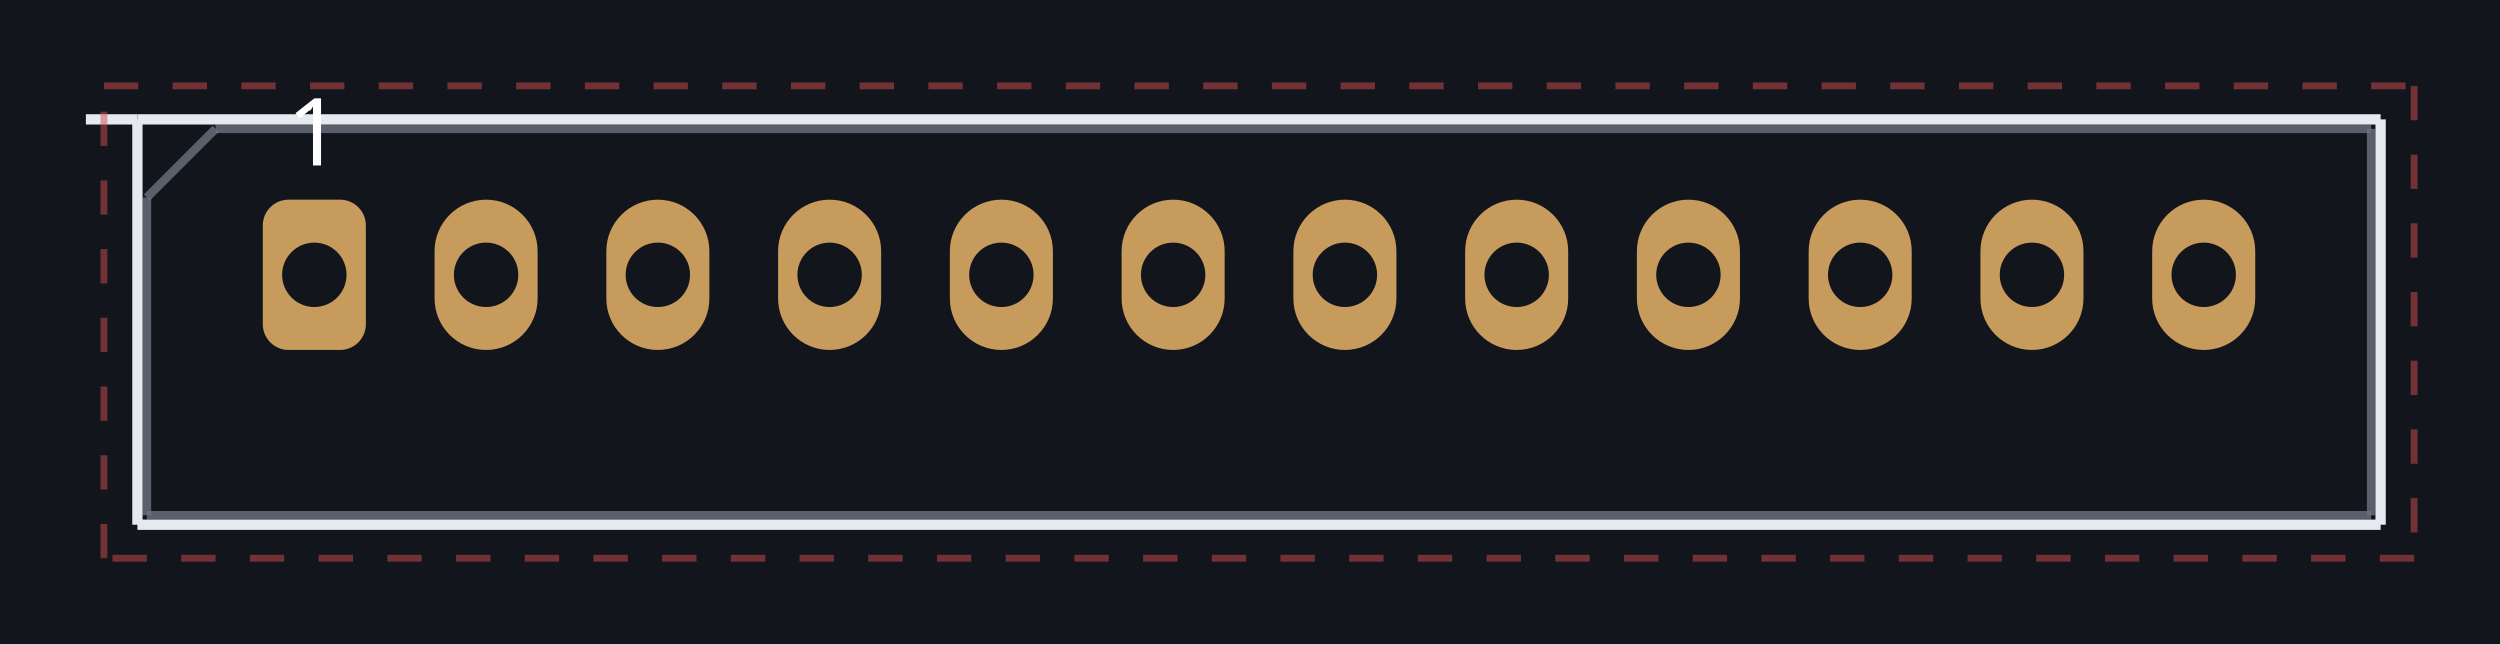
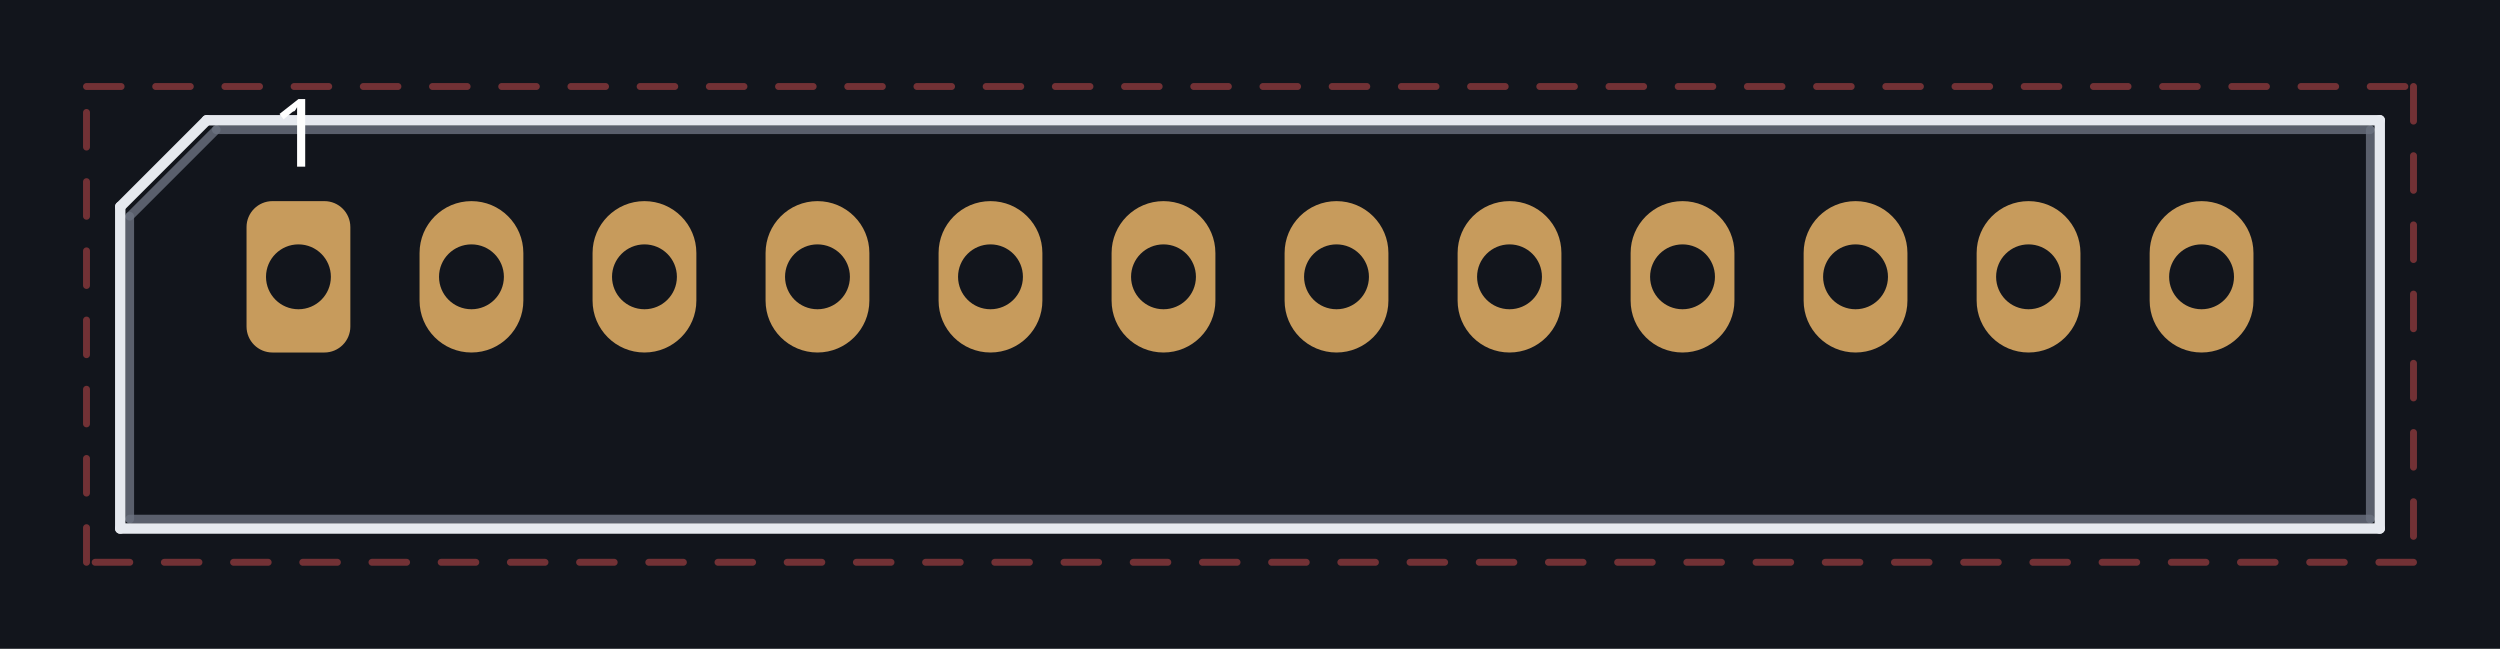
- <svg xmlns="http://www.w3.org/2000/svg" viewBox="-3.66 -3.20 29.11 7.50" preserveAspectRatio="xMidYMid meet" style="width:100%;height:100%">
-   <rect x="-3.66" y="-3.20" width="29.11" height="7.50" fill="#12151c" />
-   <line x1="-1.150" y1="-1.700" x2="23.950" y2="-1.700" stroke="#6b7280" stroke-width="0.100" opacity="0.8" />
-   <line x1="23.950" y1="-1.700" x2="23.950" y2="2.800" stroke="#6b7280" stroke-width="0.100" opacity="0.8" />
-   <line x1="23.950" y1="2.800" x2="-1.950" y2="2.800" stroke="#6b7280" stroke-width="0.100" opacity="0.8" />
-   <line x1="-1.950" y1="2.800" x2="-1.950" y2="-0.900" stroke="#6b7280" stroke-width="0.100" opacity="0.8" />
-   <line x1="-1.950" y1="-0.900" x2="-1.150" y2="-1.700" stroke="#6b7280" stroke-width="0.100" opacity="0.8" />
-   <line x1="-2.060" y1="-1.810" x2="24.060" y2="-1.810" stroke="#e6e9ef" stroke-width="0.120" opacity="1" />
-   <line x1="24.060" y1="-1.810" x2="24.060" y2="2.910" stroke="#e6e9ef" stroke-width="0.120" opacity="1" />
-   <line x1="24.060" y1="2.910" x2="-2.060" y2="2.910" stroke="#e6e9ef" stroke-width="0.120" opacity="1" />
-   <line x1="-2.060" y1="2.910" x2="-2.060" y2="-1.810" stroke="#e6e9ef" stroke-width="0.120" opacity="1" />
-   <line x1="-2.060" y1="-1.810" x2="-2.660" y2="-1.810" stroke="#e6e9ef" stroke-width="0.120" opacity="1" />
-   <line x1="-2.450" y1="-2.200" x2="24.450" y2="-2.200" stroke="#d24d4d" stroke-width="0.080" opacity="0.5" stroke-dasharray="0.4 0.4" />
-   <line x1="24.450" y1="-2.200" x2="24.450" y2="3.300" stroke="#d24d4d" stroke-width="0.080" opacity="0.5" stroke-dasharray="0.4 0.4" />
-   <line x1="24.450" y1="3.300" x2="-2.450" y2="3.300" stroke="#d24d4d" stroke-width="0.080" opacity="0.5" stroke-dasharray="0.4 0.4" />
-   <line x1="-2.450" y1="3.300" x2="-2.450" y2="-2.200" stroke="#d24d4d" stroke-width="0.080" opacity="0.5" stroke-dasharray="0.4 0.4" />
+ <svg xmlns="http://www.w3.org/2000/svg" viewBox="-3.45 -3.20 28.90 7.50" preserveAspectRatio="xMidYMid meet" style="width:100%;height:100%">
+   <rect x="-3.45" y="-3.20" width="28.90" height="7.50" fill="#12151c" />
+   <line x1="-0.950" y1="-1.700" x2="23.950" y2="-1.700" stroke="#6b7280" stroke-width="0.100" stroke-linecap="round" opacity="0.8" />
+   <line x1="23.950" y1="-1.700" x2="23.950" y2="2.800" stroke="#6b7280" stroke-width="0.100" stroke-linecap="round" opacity="0.8" />
+   <line x1="23.950" y1="2.800" x2="-1.950" y2="2.800" stroke="#6b7280" stroke-width="0.100" stroke-linecap="round" opacity="0.8" />
+   <line x1="-1.950" y1="2.800" x2="-1.950" y2="-0.700" stroke="#6b7280" stroke-width="0.100" stroke-linecap="round" opacity="0.8" />
+   <line x1="-1.950" y1="-0.700" x2="-0.950" y2="-1.700" stroke="#6b7280" stroke-width="0.100" stroke-linecap="round" opacity="0.8" />
+   <line x1="-1.060" y1="-1.810" x2="24.060" y2="-1.810" stroke="#e6e9ef" stroke-width="0.120" stroke-linecap="round" opacity="1" />
+   <line x1="24.060" y1="-1.810" x2="24.060" y2="2.910" stroke="#e6e9ef" stroke-width="0.120" stroke-linecap="round" opacity="1" />
+   <line x1="24.060" y1="2.910" x2="-2.060" y2="2.910" stroke="#e6e9ef" stroke-width="0.120" stroke-linecap="round" opacity="1" />
+   <line x1="-2.060" y1="2.910" x2="-2.060" y2="-0.810" stroke="#e6e9ef" stroke-width="0.120" stroke-linecap="round" opacity="1" />
+   <line x1="-2.060" y1="-0.810" x2="-1.060" y2="-1.810" stroke="#e6e9ef" stroke-width="0.120" stroke-linecap="round" opacity="1" />
+   <line x1="-2.450" y1="-2.200" x2="24.450" y2="-2.200" stroke="#d24d4d" stroke-width="0.080" stroke-linecap="round" opacity="0.5" stroke-dasharray="0.4 0.4" />
+   <line x1="24.450" y1="-2.200" x2="24.450" y2="3.300" stroke="#d24d4d" stroke-width="0.080" stroke-linecap="round" opacity="0.5" stroke-dasharray="0.4 0.4" />
+   <line x1="24.450" y1="3.300" x2="-2.450" y2="3.300" stroke="#d24d4d" stroke-width="0.080" stroke-linecap="round" opacity="0.5" stroke-dasharray="0.4 0.4" />
+   <line x1="-2.450" y1="3.300" x2="-2.450" y2="-2.200" stroke="#d24d4d" stroke-width="0.080" stroke-linecap="round" opacity="0.5" stroke-dasharray="0.4 0.4" />
  <rect x="-0.600" y="-0.875" width="1.200" height="1.750" rx="0.300" fill="#c79b5c" />
  <circle cx="0.000" cy="0.000" r="0.375" fill="#12151c" />
  <text x="0.000" y="-1.275" fill="#ffffff" font-size="1.1" text-anchor="middle" font-family="sans-serif">1</text>
  <rect x="1.400" y="-0.875" width="1.200" height="1.750" rx="0.600" fill="#c79b5c" />
  <circle cx="2.000" cy="0.000" r="0.375" fill="#12151c" />
  <rect x="3.400" y="-0.875" width="1.200" height="1.750" rx="0.600" fill="#c79b5c" />
  <circle cx="4.000" cy="0.000" r="0.375" fill="#12151c" />
  <rect x="5.400" y="-0.875" width="1.200" height="1.750" rx="0.600" fill="#c79b5c" />
  <circle cx="6.000" cy="0.000" r="0.375" fill="#12151c" />
  <rect x="7.400" y="-0.875" width="1.200" height="1.750" rx="0.600" fill="#c79b5c" />
  <circle cx="8.000" cy="0.000" r="0.375" fill="#12151c" />
  <rect x="9.400" y="-0.875" width="1.200" height="1.750" rx="0.600" fill="#c79b5c" />
  <circle cx="10.000" cy="0.000" r="0.375" fill="#12151c" />
  <rect x="11.400" y="-0.875" width="1.200" height="1.750" rx="0.600" fill="#c79b5c" />
  <circle cx="12.000" cy="0.000" r="0.375" fill="#12151c" />
  <rect x="13.400" y="-0.875" width="1.200" height="1.750" rx="0.600" fill="#c79b5c" />
  <circle cx="14.000" cy="0.000" r="0.375" fill="#12151c" />
  <rect x="15.400" y="-0.875" width="1.200" height="1.750" rx="0.600" fill="#c79b5c" />
  <circle cx="16.000" cy="0.000" r="0.375" fill="#12151c" />
  <rect x="17.400" y="-0.875" width="1.200" height="1.750" rx="0.600" fill="#c79b5c" />
  <circle cx="18.000" cy="0.000" r="0.375" fill="#12151c" />
  <rect x="19.400" y="-0.875" width="1.200" height="1.750" rx="0.600" fill="#c79b5c" />
  <circle cx="20.000" cy="0.000" r="0.375" fill="#12151c" />
  <rect x="21.400" y="-0.875" width="1.200" height="1.750" rx="0.600" fill="#c79b5c" />
  <circle cx="22.000" cy="0.000" r="0.375" fill="#12151c" />
</svg>
